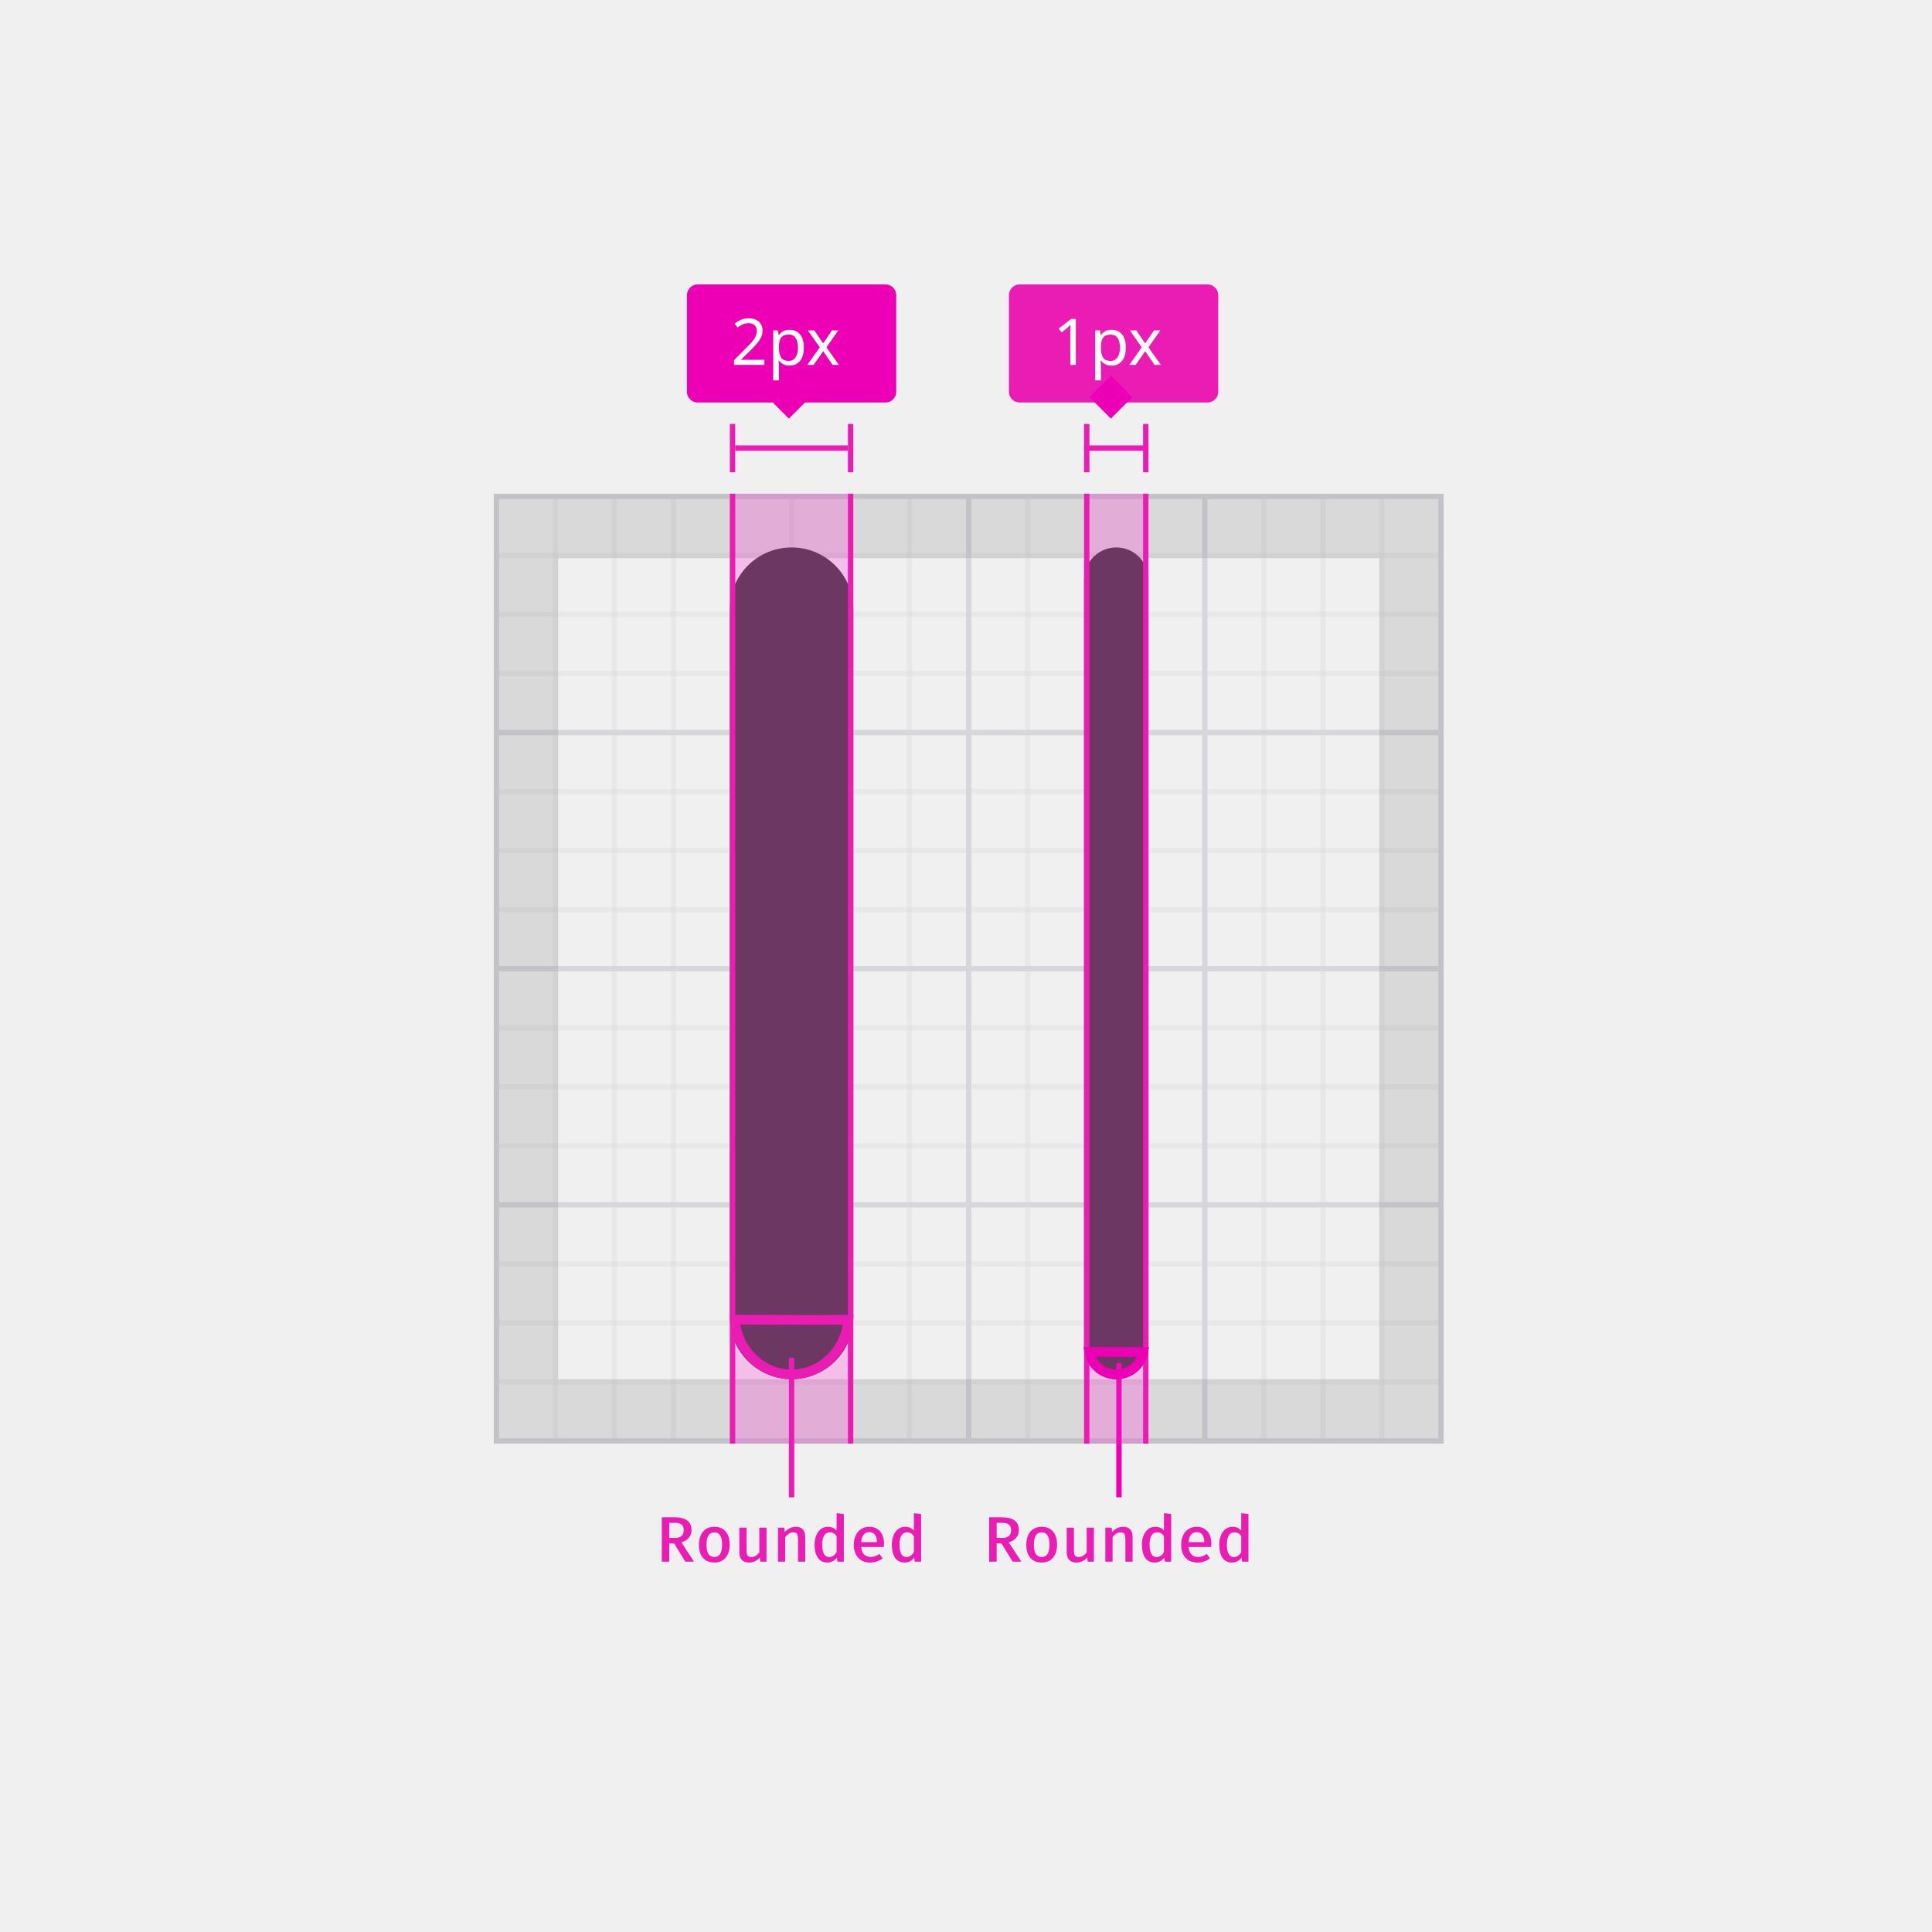
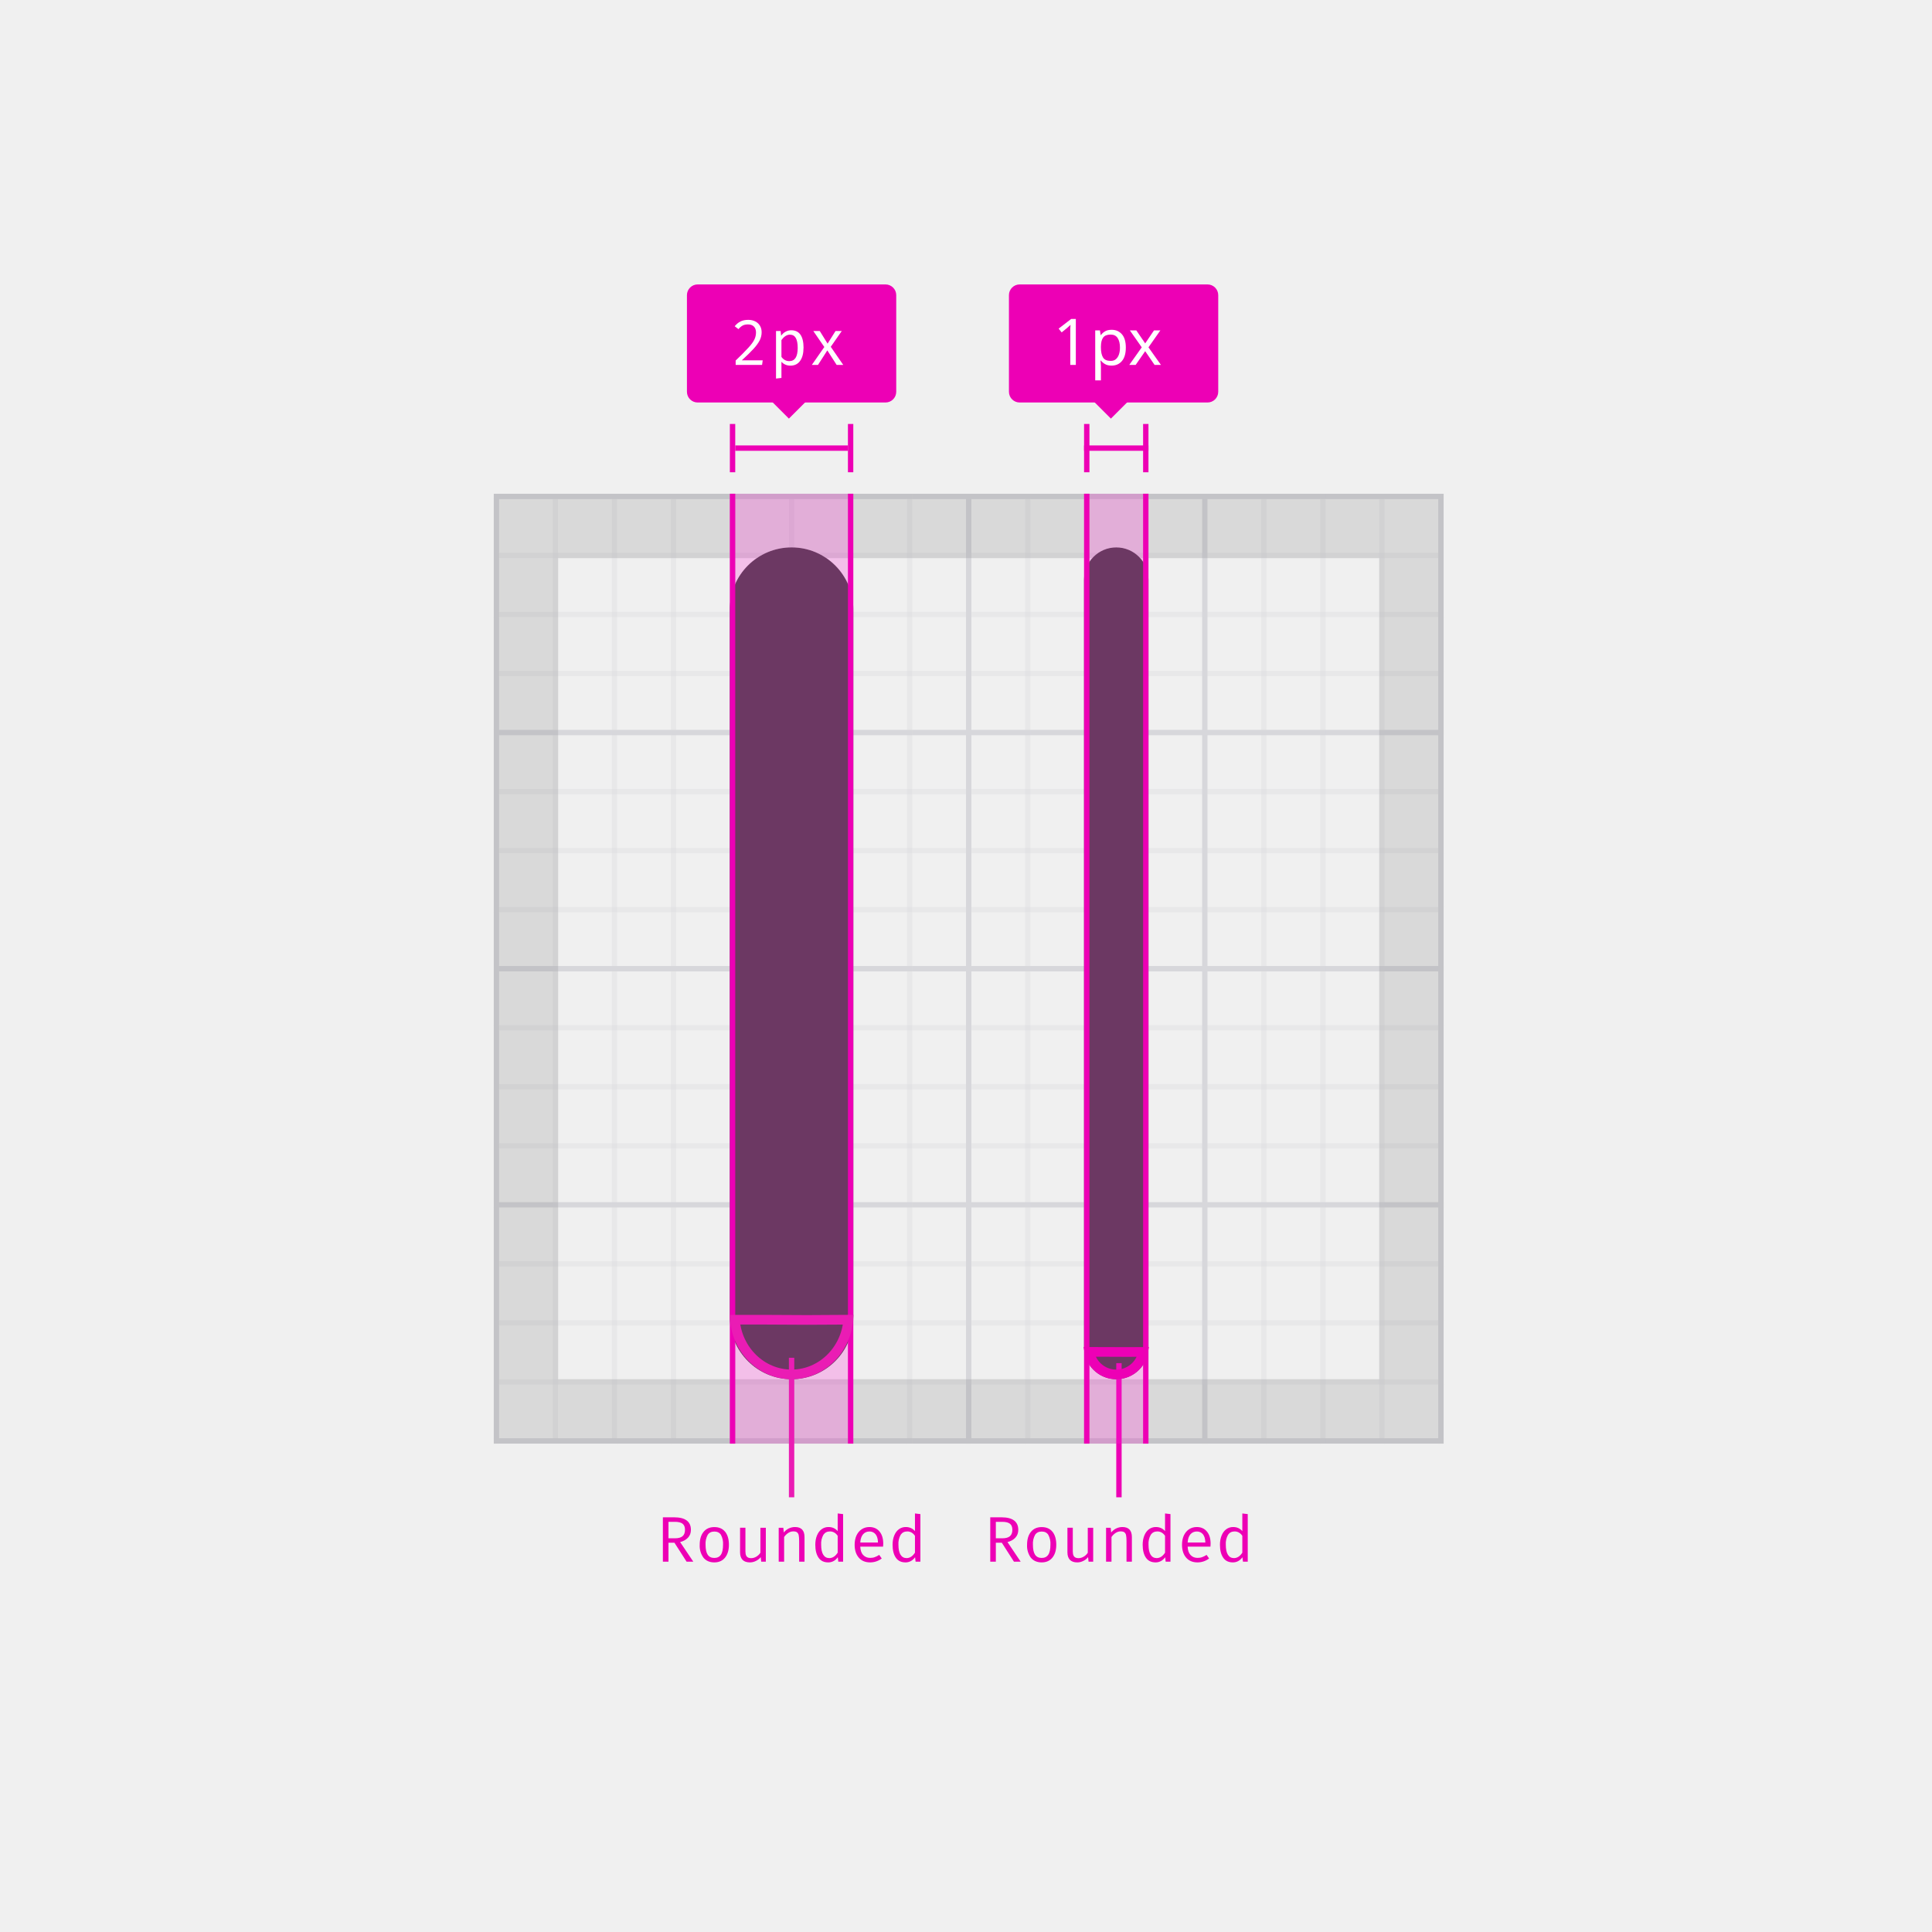
- <svg xmlns="http://www.w3.org/2000/svg" xmlns:xlink="http://www.w3.org/1999/xlink" width="360" height="360" viewBox="0 0 360 360">
+ <svg xmlns="http://www.w3.org/2000/svg" xmlns:xlink="http://www.w3.org/1999/xlink" viewBox="0 0 360 360">
  <defs>
-     <polygon id="icon-shape-stroke-1-a" points="0 0 177 0 177 177 0 177" />
-     <polygon id="icon-shape-stroke-1-c" points="0 0 265 0 265 265.201 0 265.201" />
-     <polygon id="icon-shape-stroke-1-e" points="0 0 265 0 265 265.201 0 265.201" />
-     <rect id="icon-shape-stroke-1-g" width="23" height="155" rx="11.5" />
-     <rect id="icon-shape-stroke-1-h" width="12" height="155" x="66" rx="6" />
-     <rect id="icon-shape-stroke-1-i" width="23" height="177" x="14" y="39" />
-     <filter id="icon-shape-stroke-1-j" width="104.3%" height="100.6%" x="-2.2%" y="-.3%" filterUnits="objectBoundingBox">
+     <polygon id="a" points="0 0 177 0 177 177 0 177" />
+     <polygon id="c" points="0 0 265 0 265 265.201 0 265.201" />
+     <polygon id="e" points="0 0 265 0 265 265.201 0 265.201" />
+     <path id="g" d="M11.5 0A11.5 11.5 0 0 1 23 11.5v132a11.5 11.5 0 1 1-23 0v-132A11.5 11.5 0 0 1 11.5 0zM72 0a6 6 0 0 1 6 6v143a6 6 0 0 1-12 0V6a6 6 0 0 1 6-6z" />
+     <rect id="h" width="23" height="177" x="14" y="39" />
+     <filter id="i" width="104.3%" height="100.6%" x="-2.2%" y="-.3%" filterUnits="objectBoundingBox">
      <feOffset dx="1" in="SourceAlpha" result="shadowOffsetInner1" />
      <feComposite in="shadowOffsetInner1" in2="SourceAlpha" k2="-1" k3="1" operator="arithmetic" result="shadowInnerInner1" />
-       <feColorMatrix in="shadowInnerInner1" result="shadowMatrixInner1" values="0 0 0 0 0.918   0 0 0 0 0.11   0 0 0 0 0.706  0 0 0 1 0" />
+       <feColorMatrix in="shadowInnerInner1" result="shadowMatrixInner1" values="0 0 0 0 0.929 0 0 0 0 0 0 0 0 0 0.71 0 0 0 1 0" />
      <feOffset dx="-1" in="SourceAlpha" result="shadowOffsetInner2" />
      <feComposite in="shadowOffsetInner2" in2="SourceAlpha" k2="-1" k3="1" operator="arithmetic" result="shadowInnerInner2" />
-       <feColorMatrix in="shadowInnerInner2" result="shadowMatrixInner2" values="0 0 0 0 0.918   0 0 0 0 0.11   0 0 0 0 0.706  0 0 0 1 0" />
+       <feColorMatrix in="shadowInnerInner2" result="shadowMatrixInner2" values="0 0 0 0 0.929 0 0 0 0 0 0 0 0 0 0.71 0 0 0 1 0" />
      <feMerge>
        <feMergeNode in="shadowMatrixInner1" />
        <feMergeNode in="shadowMatrixInner2" />
      </feMerge>
    </filter>
-     <rect id="icon-shape-stroke-1-k" width="12" height="177" x="80" y="39" />
-     <filter id="icon-shape-stroke-1-l" width="108.3%" height="100.6%" x="-4.2%" y="-.3%" filterUnits="objectBoundingBox">
+     <rect id="j" width="12" height="177" x="80" y="39" />
+     <filter id="k" width="108.3%" height="100.6%" x="-4.2%" y="-.3%" filterUnits="objectBoundingBox">
      <feOffset dx="1" in="SourceAlpha" result="shadowOffsetInner1" />
      <feComposite in="shadowOffsetInner1" in2="SourceAlpha" k2="-1" k3="1" operator="arithmetic" result="shadowInnerInner1" />
-       <feColorMatrix in="shadowInnerInner1" result="shadowMatrixInner1" values="0 0 0 0 0.918   0 0 0 0 0.11   0 0 0 0 0.706  0 0 0 1 0" />
+       <feColorMatrix in="shadowInnerInner1" result="shadowMatrixInner1" values="0 0 0 0 0.929 0 0 0 0 0 0 0 0 0 0.71 0 0 0 1 0" />
      <feOffset dx="-1" in="SourceAlpha" result="shadowOffsetInner2" />
      <feComposite in="shadowOffsetInner2" in2="SourceAlpha" k2="-1" k3="1" operator="arithmetic" result="shadowInnerInner2" />
-       <feColorMatrix in="shadowInnerInner2" result="shadowMatrixInner2" values="0 0 0 0 0.918   0 0 0 0 0.11   0 0 0 0 0.706  0 0 0 1 0" />
+       <feColorMatrix in="shadowInnerInner2" result="shadowMatrixInner2" values="0 0 0 0 0.929 0 0 0 0 0 0 0 0 0 0.71 0 0 0 1 0" />
      <feMerge>
        <feMergeNode in="shadowMatrixInner1" />
        <feMergeNode in="shadowMatrixInner2" />
      </feMerge>
    </filter>
  </defs>
  <g fill="none" fill-rule="evenodd">
    <g transform="translate(92 92)">
-       <mask id="icon-shape-stroke-1-b" fill="#fff">
-         <use xlink:href="#icon-shape-stroke-1-a" />
+       <mask id="b" fill="white">
+         <use xlink:href="#a" />
      </mask>
-       <g mask="url(#icon-shape-stroke-1-b)">
-         <mask id="icon-shape-stroke-1-d" fill="#fff">
-           <use xlink:href="#icon-shape-stroke-1-c" />
+       <g mask="url(#b)">
+         <mask id="d" fill="white">
+           <use xlink:href="#c" />
        </mask>
-         <rect width="338" height="1" x="-1" fill="#D7D7DB" mask="url(#icon-shape-stroke-1-d)" />
-         <rect width="338" height="1" x="-1" y="11" fill="#D7D7DB" mask="url(#icon-shape-stroke-1-d)" opacity=".3" />
-         <rect width="338" height="1" x="-1" y="22" fill="#D7D7DB" mask="url(#icon-shape-stroke-1-d)" opacity=".3" />
-         <rect width="338" height="1" x="-1" y="33" fill="#D7D7DB" mask="url(#icon-shape-stroke-1-d)" opacity=".3" />
-         <rect width="338" height="1" x="-1" y="44" fill="#D7D7DB" mask="url(#icon-shape-stroke-1-d)" />
-         <rect width="338" height="1" x="-1" y="55" fill="#D7D7DB" mask="url(#icon-shape-stroke-1-d)" opacity=".3" />
-         <rect width="338" height="1" x="-1" y="66" fill="#D7D7DB" mask="url(#icon-shape-stroke-1-d)" opacity=".3" />
-         <rect width="338" height="1" x="-1" y="77" fill="#D7D7DB" mask="url(#icon-shape-stroke-1-d)" opacity=".3" />
-         <rect width="338" height="1" x="-1" y="88" fill="#D7D7DB" mask="url(#icon-shape-stroke-1-d)" />
-         <rect width="338" height="1" x="-1" y="99" fill="#D7D7DB" mask="url(#icon-shape-stroke-1-d)" opacity=".3" />
-         <rect width="338" height="1" x="-1" y="110" fill="#D7D7DB" mask="url(#icon-shape-stroke-1-d)" opacity=".3" />
-         <rect width="338" height="1" x="-1" y="121" fill="#D7D7DB" mask="url(#icon-shape-stroke-1-d)" opacity=".3" />
-         <rect width="338" height="1" x="-1" y="132" fill="#D7D7DB" mask="url(#icon-shape-stroke-1-d)" />
-         <rect width="338" height="1" x="-1" y="143" fill="#D7D7DB" mask="url(#icon-shape-stroke-1-d)" opacity=".3" />
-         <rect width="338" height="1" x="-1" y="154" fill="#D7D7DB" mask="url(#icon-shape-stroke-1-d)" opacity=".3" />
-         <rect width="338" height="1" x="-1" y="165" fill="#D7D7DB" mask="url(#icon-shape-stroke-1-d)" opacity=".3" />
-         <rect width="338" height="1" x="-1" y="176" fill="#D7D7DB" mask="url(#icon-shape-stroke-1-d)" />
+         <rect width="338" height="1" x="-1" fill="#D7D7DB" mask="url(#d)" />
+         <rect width="338" height="1" x="-1" y="11" fill="#D7D7DB" mask="url(#d)" opacity=".3" />
+         <rect width="338" height="1" x="-1" y="22" fill="#D7D7DB" mask="url(#d)" opacity=".3" />
+         <rect width="338" height="1" x="-1" y="33" fill="#D7D7DB" mask="url(#d)" opacity=".3" />
+         <rect width="338" height="1" x="-1" y="44" fill="#D7D7DB" mask="url(#d)" />
+         <rect width="338" height="1" x="-1" y="55" fill="#D7D7DB" mask="url(#d)" opacity=".3" />
+         <rect width="338" height="1" x="-1" y="66" fill="#D7D7DB" mask="url(#d)" opacity=".3" />
+         <rect width="338" height="1" x="-1" y="77" fill="#D7D7DB" mask="url(#d)" opacity=".3" />
+         <rect width="338" height="1" x="-1" y="88" fill="#D7D7DB" mask="url(#d)" />
+         <rect width="338" height="1" x="-1" y="99" fill="#D7D7DB" mask="url(#d)" opacity=".3" />
+         <rect width="338" height="1" x="-1" y="110" fill="#D7D7DB" mask="url(#d)" opacity=".3" />
+         <rect width="338" height="1" x="-1" y="121" fill="#D7D7DB" mask="url(#d)" opacity=".3" />
+         <rect width="338" height="1" x="-1" y="132" fill="#D7D7DB" mask="url(#d)" />
+         <rect width="338" height="1" x="-1" y="143" fill="#D7D7DB" mask="url(#d)" opacity=".3" />
+         <rect width="338" height="1" x="-1" y="154" fill="#D7D7DB" mask="url(#d)" opacity=".3" />
+         <rect width="338" height="1" x="-1" y="165" fill="#D7D7DB" mask="url(#d)" opacity=".3" />
+         <rect width="338" height="1" x="-1" y="176" fill="#D7D7DB" mask="url(#d)" />
      </g>
-       <g mask="url(#icon-shape-stroke-1-b)">
+       <g mask="url(#b)">
        <g transform="matrix(0 -1 1 0 0 265)">
-           <mask id="icon-shape-stroke-1-f" fill="#fff">
-             <use xlink:href="#icon-shape-stroke-1-e" />
+           <mask id="f" fill="white">
+             <use xlink:href="#e" />
          </mask>
-           <rect width="338" height="1" x="-73" fill="#D7D7DB" mask="url(#icon-shape-stroke-1-f)" />
-           <rect width="338" height="1" x="-73" y="11" fill="#D7D7DB" mask="url(#icon-shape-stroke-1-f)" opacity=".3" />
-           <rect width="338" height="1" x="-73" y="22" fill="#D7D7DB" mask="url(#icon-shape-stroke-1-f)" opacity=".3" />
-           <rect width="338" height="1" x="-73" y="33" fill="#D7D7DB" mask="url(#icon-shape-stroke-1-f)" opacity=".3" />
-           <rect width="338" height="1" x="-73" y="44" fill="#D7D7DB" mask="url(#icon-shape-stroke-1-f)" />
-           <rect width="338" height="1" x="-73" y="55" fill="#D7D7DB" mask="url(#icon-shape-stroke-1-f)" opacity=".3" />
-           <rect width="338" height="1" x="-73" y="66" fill="#D7D7DB" mask="url(#icon-shape-stroke-1-f)" opacity=".3" />
-           <rect width="338" height="1" x="-73" y="77" fill="#D7D7DB" mask="url(#icon-shape-stroke-1-f)" opacity=".3" />
-           <rect width="338" height="1" x="-73" y="88" fill="#D7D7DB" mask="url(#icon-shape-stroke-1-f)" />
-           <rect width="338" height="1" x="-73" y="99" fill="#D7D7DB" mask="url(#icon-shape-stroke-1-f)" opacity=".3" />
-           <rect width="338" height="1" x="-73" y="110" fill="#D7D7DB" mask="url(#icon-shape-stroke-1-f)" opacity=".3" />
-           <rect width="338" height="1" x="-73" y="121" fill="#D7D7DB" mask="url(#icon-shape-stroke-1-f)" opacity=".3" />
-           <rect width="338" height="1" x="-73" y="132" fill="#D7D7DB" mask="url(#icon-shape-stroke-1-f)" />
-           <rect width="338" height="1" x="-73" y="143" fill="#D7D7DB" mask="url(#icon-shape-stroke-1-f)" opacity=".3" />
-           <rect width="338" height="1" x="-73" y="154" fill="#D7D7DB" mask="url(#icon-shape-stroke-1-f)" opacity=".3" />
-           <rect width="338" height="1" x="-73" y="165" fill="#D7D7DB" mask="url(#icon-shape-stroke-1-f)" opacity=".3" />
-           <rect width="338" height="1" x="-73" y="176" fill="#D7D7DB" mask="url(#icon-shape-stroke-1-f)" />
+           <rect width="338" height="1" x="-73" fill="#D7D7DB" mask="url(#f)" />
+           <rect width="338" height="1" x="-73" y="11" fill="#D7D7DB" mask="url(#f)" opacity=".3" />
+           <rect width="338" height="1" x="-73" y="22" fill="#D7D7DB" mask="url(#f)" opacity=".3" />
+           <rect width="338" height="1" x="-73" y="33" fill="#D7D7DB" mask="url(#f)" opacity=".3" />
+           <rect width="338" height="1" x="-73" y="44" fill="#D7D7DB" mask="url(#f)" />
+           <rect width="338" height="1" x="-73" y="55" fill="#D7D7DB" mask="url(#f)" opacity=".3" />
+           <rect width="338" height="1" x="-73" y="66" fill="#D7D7DB" mask="url(#f)" opacity=".3" />
+           <rect width="338" height="1" x="-73" y="77" fill="#D7D7DB" mask="url(#f)" opacity=".3" />
+           <rect width="338" height="1" x="-73" y="88" fill="#D7D7DB" mask="url(#f)" />
+           <rect width="338" height="1" x="-73" y="99" fill="#D7D7DB" mask="url(#f)" opacity=".3" />
+           <rect width="338" height="1" x="-73" y="110" fill="#D7D7DB" mask="url(#f)" opacity=".3" />
+           <rect width="338" height="1" x="-73" y="121" fill="#D7D7DB" mask="url(#f)" opacity=".3" />
+           <rect width="338" height="1" x="-73" y="132" fill="#D7D7DB" mask="url(#f)" />
+           <rect width="338" height="1" x="-73" y="143" fill="#D7D7DB" mask="url(#f)" opacity=".3" />
+           <rect width="338" height="1" x="-73" y="154" fill="#D7D7DB" mask="url(#f)" opacity=".3" />
+           <rect width="338" height="1" x="-73" y="165" fill="#D7D7DB" mask="url(#f)" opacity=".3" />
+           <rect width="338" height="1" x="-73" y="176" fill="#D7D7DB" mask="url(#f)" />
        </g>
      </g>
      <rect width="165" height="165" x="6" y="6" stroke="#0C0C0D" stroke-opacity=".1" stroke-width="12" />
    </g>
    <g transform="translate(136 102)">
-       <use fill="#FFF" xlink:href="#icon-shape-stroke-1-g" />
-       <use fill="#0C0C0D" fill-opacity=".8" xlink:href="#icon-shape-stroke-1-g" />
-       <g>
-         <use fill="#FFF" xlink:href="#icon-shape-stroke-1-h" />
-         <use fill="#0C0C0D" fill-opacity=".8" xlink:href="#icon-shape-stroke-1-h" />
-       </g>
+       <use fill="#FFFFFF" xlink:href="#g" />
+       <use fill="#0C0C0D" fill-opacity=".8" xlink:href="#g" />
    </g>
    <g transform="translate(122 53)">
      <g transform="translate(6)">
-         <rect width="1" height="9" x="30" y="26" fill="#EA1CB4" />
-         <rect width="21" height="1" x="9" y="30" fill="#EA1CB4" />
-         <rect width="1" height="9" x="8" y="26" fill="#EA1CB4" />
+         <rect width="1" height="9" x="30" y="26" fill="#ED00B5" />
+         <rect width="21" height="1" x="9" y="30" fill="#ED00B5" />
+         <rect width="1" height="9" x="8" y="26" fill="#ED00B5" />
        <rect width="39" height="22" fill="#ED00B5" fill-rule="nonzero" rx="2" />
-         <text fill="#FFF" font-family="FiraMono-Medium, Fira Mono" font-size="12" font-weight="400">
-           <tspan x="8.2" y="15">2px</tspan>
-         </text>
+         <path fill="#FFFFFF" d="M12.75 6.9c.38.2.67.47.87.82.2.35.3.74.3 1.18 0 .52-.11 1.01-.35 1.5-.24.47-.61 1-1.13 1.57-.52.57-1.26 1.3-2.21 2.17h3.89L14 15H9.08v-.82a48.03 48.03 0 0 0 2.4-2.42c.53-.58.89-1.08 1.09-1.5a3 3 0 0 0 .3-1.32c0-.46-.13-.83-.4-1.1-.26-.26-.63-.39-1.09-.39-.4 0-.72.07-.98.2a2.7 2.7 0 0 0-.8.68l-.7-.54c.34-.41.7-.71 1.1-.9.41-.2.88-.29 1.43-.29.5 0 .94.1 1.32.3zm8.97 4.93c0 1-.2 1.8-.62 2.4-.42.6-1.02.9-1.81.9-.69 0-1.25-.24-1.68-.72v3.01l-1.01.12V8.68h.86l.09.88c.23-.32.5-.58.83-.75.33-.18.68-.27 1.05-.27 1.53 0 2.3 1.1 2.3 3.3zm-3.41-2.18c-.27.19-.5.43-.7.72v3.13c.17.25.38.44.63.58.25.14.52.21.82.21.53 0 .92-.2 1.18-.6.26-.4.4-1.03.4-1.86 0-.83-.12-1.45-.36-1.86-.23-.4-.6-.61-1.09-.61-.32 0-.61.1-.88.29zM23.27 15l2.33-3.34-2.05-2.98h1.2l1.46 2.35 1.48-2.35h1.16l-2.05 2.94L29.13 15H27.9l-1.74-2.71L24.42 15h-1.15z" />
        <polygon fill="#ED00B5" points="15 21 19 17 23 21 19 25" />
      </g>
      <g transform="translate(66)">
-         <rect width="1" height="9" x="25" y="26" fill="#EA1CB4" />
-         <rect width="12" height="1" x="14" y="30" fill="#EA1CB4" />
-         <rect width="1" height="9" x="14" y="26" fill="#EA1CB4" />
-         <rect width="39" height="22" fill="#EA1CB4" fill-rule="nonzero" rx="2" />
-         <text fill="#FFF" font-family="FiraMono-Medium, Fira Mono" font-size="12" font-weight="400">
+         <rect width="1" height="9" x="25" y="26" fill="#ED00B5" />
+         <rect width="12" height="1" x="14" y="30" fill="#ED00B5" />
+         <rect width="1" height="9" x="14" y="26" fill="#ED00B5" />
+         <rect width="39" height="22" fill="#ED00B5" fill-rule="nonzero" rx="2" />
+         <text fill="#FFFFFF" font-family="FiraMono-Regular, Fira Mono" font-size="12">
          <tspan x="8.2" y="15">1px</tspan>
        </text>
        <polygon fill="#ED00B5" points="15 21 19 17 23 21 19 25" />
      </g>
-       <use fill="#FC2DD7" fill-opacity=".25" xlink:href="#icon-shape-stroke-1-i" />
-       <use fill="#000" filter="url(#icon-shape-stroke-1-j)" xlink:href="#icon-shape-stroke-1-i" />
+       <use fill="#FC2DD7" fill-opacity=".25" xlink:href="#h" />
+       <use fill="black" filter="url(#i)" xlink:href="#h" />
      <rect width="1" height="26" x="25" y="200" fill="#EA1CB4" />
      <rect width="1" height="25" x="86" y="201" fill="#ED00B5" />
-       <use fill="#FC2DD7" fill-opacity=".25" xlink:href="#icon-shape-stroke-1-k" />
-       <use fill="#000" filter="url(#icon-shape-stroke-1-l)" xlink:href="#icon-shape-stroke-1-k" />
-       <path stroke="#EA1CB4" stroke-width="1.8" d="M36.065,192.915 C31.672,192.963 28.421,192.96 22.499,192.925 C21.596,192.92 21.186,192.918 20.697,192.915 C18.408,192.902 16.668,192.897 14.934,192.901 C15.371,198.617 19.942,203.1 25.5,203.1 C31.053,203.1 35.622,198.624 36.065,192.915 Z" />
-       <path stroke="#ED00B5" stroke-width="1.8" d="M91.019,198.912 C88.964,198.931 87.296,198.929 84.432,198.913 C83.961,198.91 83.961,198.91 83.492,198.907 C82.514,198.902 81.728,198.9 80.979,198.9 C81.403,201.287 83.49,203.1 86,203.1 C88.506,203.1 90.59,201.293 91.019,198.912 Z" />
-       <g fill="#EA1CB4" transform="translate(0 227)">
-         <path d="M6.336,6.56 C5.992,6.944 5.536,7.224 4.968,7.4 L7.32,11 L5.7,11 L3.612,7.592 L2.712,7.592 L2.712,11 L1.32,11 L1.32,2.72 L3.624,2.72 C5.776,2.72 6.852,3.52 6.852,5.12 C6.852,5.696 6.68,6.176 6.336,6.56 Z M4.986,4.076 C4.71,3.86 4.284,3.752 3.708,3.752 L2.712,3.752 L2.712,6.572 L3.744,6.572 C4.288,6.572 4.7,6.456 4.98,6.224 C5.26,5.992 5.4,5.624 5.4,5.12 C5.4,4.64 5.262,4.292 4.986,4.076 Z M13.224,5.39 C13.72,5.986 13.968,6.796 13.968,7.82 C13.968,8.844 13.716,9.656 13.212,10.256 C12.708,10.856 12.004,11.156 11.1,11.156 C10.188,11.156 9.482,10.862 8.982,10.274 C8.482,9.686 8.232,8.872 8.232,7.832 C8.232,6.824 8.486,6.016 8.994,5.408 C9.502,4.8 10.208,4.496 11.112,4.496 C12.024,4.496 12.728,4.794 13.224,5.39 Z M10.014,6.104 C9.77,6.48 9.648,7.056 9.648,7.832 C9.648,8.616 9.768,9.194 10.008,9.566 C10.248,9.938 10.612,10.124 11.1,10.124 C11.588,10.124 11.952,9.936 12.192,9.56 C12.432,9.184 12.552,8.604 12.552,7.82 C12.552,7.044 12.432,6.47 12.192,6.098 C11.952,5.726 11.592,5.54 11.112,5.54 C10.624,5.54 10.258,5.728 10.014,6.104 Z M17.112,9.092 C17.112,9.46 17.186,9.726 17.334,9.89 C17.482,10.054 17.708,10.136 18.012,10.136 C18.3,10.136 18.578,10.052 18.846,9.884 C19.114,9.716 19.328,9.504 19.488,9.248 L19.488,4.664 L20.832,4.664 L20.832,11 L19.668,11 L19.584,10.184 C19.36,10.496 19.068,10.736 18.708,10.904 C18.348,11.072 17.976,11.156 17.592,11.156 C16.984,11.156 16.528,10.992 16.224,10.664 C15.92,10.336 15.768,9.868 15.768,9.26 L15.768,4.664 L17.112,4.664 L17.112,9.092 Z M22.968,4.664 L24.132,4.664 L24.228,5.492 C24.492,5.172 24.802,4.926 25.158,4.754 C25.514,4.582 25.888,4.496 26.28,4.496 C26.864,4.496 27.304,4.66 27.6,4.988 C27.896,5.316 28.044,5.78 28.044,6.38 L28.044,11 L26.7,11 L26.7,7.052 C26.7,6.66 26.678,6.358 26.634,6.146 C26.59,5.934 26.504,5.778 26.376,5.678 C26.248,5.578 26.056,5.528 25.8,5.528 C25.512,5.528 25.238,5.616 24.978,5.792 C24.718,5.968 24.496,6.188 24.312,6.452 L24.312,11 L22.968,11 L22.968,4.664 Z M35.232,2.12 L35.232,11 L34.044,11 L33.948,10.22 C33.74,10.524 33.484,10.756 33.18,10.916 C32.876,11.076 32.54,11.156 32.172,11.156 C31.38,11.156 30.784,10.86 30.384,10.268 C29.984,9.676 29.784,8.864 29.784,7.832 C29.784,7.184 29.886,6.608 30.09,6.104 C30.294,5.6 30.584,5.206 30.96,4.922 C31.336,4.638 31.78,4.496 32.292,4.496 C32.94,4.496 33.472,4.728 33.888,5.192 L33.888,1.964 L35.232,2.12 Z M31.578,6.098 C31.334,6.478 31.212,7.056 31.212,7.832 C31.212,9.368 31.652,10.136 32.532,10.136 C33.06,10.136 33.512,9.832 33.888,9.224 L33.888,6.236 C33.56,5.764 33.144,5.528 32.64,5.528 C32.176,5.528 31.822,5.718 31.578,6.098 Z M39.018,9.65 C39.334,9.958 39.732,10.112 40.212,10.112 C40.508,10.112 40.79,10.066 41.058,9.974 C41.326,9.882 41.6,9.744 41.88,9.56 L42.456,10.376 C42.16,10.624 41.812,10.816 41.412,10.952 C41.012,11.088 40.592,11.156 40.152,11.156 C39.184,11.156 38.432,10.854 37.896,10.25 C37.36,9.646 37.092,8.84 37.092,7.832 C37.092,7.2 37.208,6.63 37.44,6.122 C37.672,5.614 38.008,5.216 38.448,4.928 C38.888,4.64 39.4,4.496 39.984,4.496 C40.824,4.496 41.49,4.778 41.982,5.342 C42.474,5.906 42.72,6.68 42.72,7.664 C42.72,7.904 42.708,8.104 42.684,8.264 L38.484,8.264 C38.524,8.88 38.702,9.342 39.018,9.65 Z M38.94,5.96 C38.668,6.272 38.512,6.736 38.472,7.352 L41.412,7.352 C41.396,6.752 41.268,6.292 41.028,5.972 C40.788,5.652 40.444,5.492 39.996,5.492 C39.564,5.492 39.212,5.648 38.94,5.96 Z M49.632,2.12 L49.632,11 L48.444,11 L48.348,10.22 C48.14,10.524 47.884,10.756 47.58,10.916 C47.276,11.076 46.94,11.156 46.572,11.156 C45.78,11.156 45.184,10.86 44.784,10.268 C44.384,9.676 44.184,8.864 44.184,7.832 C44.184,7.184 44.286,6.608 44.49,6.104 C44.694,5.6 44.984,5.206 45.36,4.922 C45.736,4.638 46.18,4.496 46.692,4.496 C47.34,4.496 47.872,4.728 48.288,5.192 L48.288,1.964 L49.632,2.12 Z M45.978,6.098 C45.734,6.478 45.612,7.056 45.612,7.832 C45.612,9.368 46.052,10.136 46.932,10.136 C47.46,10.136 47.912,9.832 48.288,9.224 L48.288,6.236 C47.96,5.764 47.544,5.528 47.04,5.528 C46.576,5.528 46.222,5.718 45.978,6.098 Z" />
-       </g>
-       <g fill="#EA1CB4" transform="translate(61 227)">
-         <path d="M6.336,6.56 C5.992,6.944 5.536,7.224 4.968,7.4 L7.32,11 L5.7,11 L3.612,7.592 L2.712,7.592 L2.712,11 L1.32,11 L1.32,2.72 L3.624,2.72 C5.776,2.72 6.852,3.52 6.852,5.12 C6.852,5.696 6.68,6.176 6.336,6.56 Z M4.986,4.076 C4.71,3.86 4.284,3.752 3.708,3.752 L2.712,3.752 L2.712,6.572 L3.744,6.572 C4.288,6.572 4.7,6.456 4.98,6.224 C5.26,5.992 5.4,5.624 5.4,5.12 C5.4,4.64 5.262,4.292 4.986,4.076 Z M13.224,5.39 C13.72,5.986 13.968,6.796 13.968,7.82 C13.968,8.844 13.716,9.656 13.212,10.256 C12.708,10.856 12.004,11.156 11.1,11.156 C10.188,11.156 9.482,10.862 8.982,10.274 C8.482,9.686 8.232,8.872 8.232,7.832 C8.232,6.824 8.486,6.016 8.994,5.408 C9.502,4.8 10.208,4.496 11.112,4.496 C12.024,4.496 12.728,4.794 13.224,5.39 Z M10.014,6.104 C9.77,6.48 9.648,7.056 9.648,7.832 C9.648,8.616 9.768,9.194 10.008,9.566 C10.248,9.938 10.612,10.124 11.1,10.124 C11.588,10.124 11.952,9.936 12.192,9.56 C12.432,9.184 12.552,8.604 12.552,7.82 C12.552,7.044 12.432,6.47 12.192,6.098 C11.952,5.726 11.592,5.54 11.112,5.54 C10.624,5.54 10.258,5.728 10.014,6.104 Z M17.112,9.092 C17.112,9.46 17.186,9.726 17.334,9.89 C17.482,10.054 17.708,10.136 18.012,10.136 C18.3,10.136 18.578,10.052 18.846,9.884 C19.114,9.716 19.328,9.504 19.488,9.248 L19.488,4.664 L20.832,4.664 L20.832,11 L19.668,11 L19.584,10.184 C19.36,10.496 19.068,10.736 18.708,10.904 C18.348,11.072 17.976,11.156 17.592,11.156 C16.984,11.156 16.528,10.992 16.224,10.664 C15.92,10.336 15.768,9.868 15.768,9.26 L15.768,4.664 L17.112,4.664 L17.112,9.092 Z M22.968,4.664 L24.132,4.664 L24.228,5.492 C24.492,5.172 24.802,4.926 25.158,4.754 C25.514,4.582 25.888,4.496 26.28,4.496 C26.864,4.496 27.304,4.66 27.6,4.988 C27.896,5.316 28.044,5.78 28.044,6.38 L28.044,11 L26.7,11 L26.7,7.052 C26.7,6.66 26.678,6.358 26.634,6.146 C26.59,5.934 26.504,5.778 26.376,5.678 C26.248,5.578 26.056,5.528 25.8,5.528 C25.512,5.528 25.238,5.616 24.978,5.792 C24.718,5.968 24.496,6.188 24.312,6.452 L24.312,11 L22.968,11 L22.968,4.664 Z M35.232,2.12 L35.232,11 L34.044,11 L33.948,10.22 C33.74,10.524 33.484,10.756 33.18,10.916 C32.876,11.076 32.54,11.156 32.172,11.156 C31.38,11.156 30.784,10.86 30.384,10.268 C29.984,9.676 29.784,8.864 29.784,7.832 C29.784,7.184 29.886,6.608 30.09,6.104 C30.294,5.6 30.584,5.206 30.96,4.922 C31.336,4.638 31.78,4.496 32.292,4.496 C32.94,4.496 33.472,4.728 33.888,5.192 L33.888,1.964 L35.232,2.12 Z M31.578,6.098 C31.334,6.478 31.212,7.056 31.212,7.832 C31.212,9.368 31.652,10.136 32.532,10.136 C33.06,10.136 33.512,9.832 33.888,9.224 L33.888,6.236 C33.56,5.764 33.144,5.528 32.64,5.528 C32.176,5.528 31.822,5.718 31.578,6.098 Z M39.018,9.65 C39.334,9.958 39.732,10.112 40.212,10.112 C40.508,10.112 40.79,10.066 41.058,9.974 C41.326,9.882 41.6,9.744 41.88,9.56 L42.456,10.376 C42.16,10.624 41.812,10.816 41.412,10.952 C41.012,11.088 40.592,11.156 40.152,11.156 C39.184,11.156 38.432,10.854 37.896,10.25 C37.36,9.646 37.092,8.84 37.092,7.832 C37.092,7.2 37.208,6.63 37.44,6.122 C37.672,5.614 38.008,5.216 38.448,4.928 C38.888,4.64 39.4,4.496 39.984,4.496 C40.824,4.496 41.49,4.778 41.982,5.342 C42.474,5.906 42.72,6.68 42.72,7.664 C42.72,7.904 42.708,8.104 42.684,8.264 L38.484,8.264 C38.524,8.88 38.702,9.342 39.018,9.65 Z M38.94,5.96 C38.668,6.272 38.512,6.736 38.472,7.352 L41.412,7.352 C41.396,6.752 41.268,6.292 41.028,5.972 C40.788,5.652 40.444,5.492 39.996,5.492 C39.564,5.492 39.212,5.648 38.94,5.96 Z M49.632,2.12 L49.632,11 L48.444,11 L48.348,10.22 C48.14,10.524 47.884,10.756 47.58,10.916 C47.276,11.076 46.94,11.156 46.572,11.156 C45.78,11.156 45.184,10.86 44.784,10.268 C44.384,9.676 44.184,8.864 44.184,7.832 C44.184,7.184 44.286,6.608 44.49,6.104 C44.694,5.6 44.984,5.206 45.36,4.922 C45.736,4.638 46.18,4.496 46.692,4.496 C47.34,4.496 47.872,4.728 48.288,5.192 L48.288,1.964 L49.632,2.12 Z M45.978,6.098 C45.734,6.478 45.612,7.056 45.612,7.832 C45.612,9.368 46.052,10.136 46.932,10.136 C47.46,10.136 47.912,9.832 48.288,9.224 L48.288,6.236 C47.96,5.764 47.544,5.528 47.04,5.528 C46.576,5.528 46.222,5.718 45.978,6.098 Z" />
-       </g>
+       <use fill="#FC2DD7" fill-opacity=".25" xlink:href="#j" />
+       <use fill="black" filter="url(#k)" xlink:href="#j" />
+       <path stroke="#EA1CB4" stroke-width="1.8" d="M36.06 192.91a723.8 723.8 0 0 1-15.36 0h-5.77c.44 5.7 5.01 10.19 10.57 10.19 5.55 0 10.12-4.48 10.56-10.19z" />
+       <path stroke="#ED00B5" stroke-width="1.8" d="M91.02 198.91c-2.06.02-3.72.02-6.59 0h-.94l-2.51-.01a5.1 5.1 0 0 0 10.04.01z" />
+       <path fill="#ED00B5" d="M67.2 233.53c-.38.39-.86.66-1.47.81l2.46 3.66h-1.25l-2.27-3.54h-1.11V238h-1.04v-8.27h2.12c1.02 0 1.8.2 2.32.59.52.4.78.97.78 1.74 0 .6-.18 1.08-.55 1.47zm-1.02-2.61c-.3-.23-.78-.35-1.42-.35h-1.2v3.07h1.2c.62 0 1.09-.12 1.4-.37.32-.26.48-.66.48-1.21 0-.53-.15-.9-.46-1.14zm7.94 1.5c.47.6.7 1.4.7 2.41 0 1-.23 1.8-.71 2.4-.48.6-1.15.9-2.01.9-.87 0-1.54-.3-2.02-.88a3.74 3.74 0 0 1-.7-2.4c0-1 .23-1.8.71-2.4.48-.6 1.15-.9 2.02-.9.87 0 1.54.29 2.01.88zm-3.24.56a3.4 3.4 0 0 0-.41 1.86c0 .84.13 1.45.4 1.86.27.4.68.6 1.23.6.55 0 .96-.2 1.23-.6.27-.4.4-1.03.4-1.87a3.4 3.4 0 0 0-.4-1.85c-.27-.4-.67-.6-1.22-.6-.55 0-.96.2-1.23.6zm7.03 3.18c0 .41.08.71.26.9.17.19.44.28.8.28.34 0 .67-.1.98-.29.31-.19.56-.43.74-.72v-4.65h1.01V238h-.86l-.09-.85c-.25.31-.55.55-.92.72-.36.18-.73.26-1.1.26-.6 0-1.06-.16-1.37-.48-.3-.32-.46-.78-.46-1.38v-4.6h1v4.5zm6.19-4.48h.86l.09.88a2.66 2.66 0 0 1 2.09-1.02c1.18 0 1.77.63 1.77 1.88V238h-1v-3.84c0-.47-.03-.83-.08-1.08a.91.91 0 0 0-.31-.55c-.15-.12-.38-.18-.7-.18-.34 0-.66.1-.97.31-.3.2-.55.46-.74.74v4.6H84.1v-6.32zm12-2.55V238h-.89l-.1-.83c-.23.32-.5.56-.8.72-.3.16-.63.24-.98.24-.8 0-1.4-.29-1.8-.87-.41-.59-.61-1.4-.61-2.42 0-.63.1-1.2.3-1.7.2-.5.48-.89.85-1.17a2.1 2.1 0 0 1 1.32-.43c.7 0 1.26.26 1.7.76v-3.29l1.01.12zm-3.67 3.85a3.31 3.31 0 0 0-.42 1.86c0 .82.13 1.44.39 1.86.26.42.64.63 1.13.63.6 0 1.12-.34 1.56-1.01v-3.14a1.87 1.87 0 0 0-.63-.61 1.6 1.6 0 0 0-.8-.21c-.54 0-.94.2-1.23.62zm7.42 3.78c.34.36.77.53 1.29.53.31 0 .6-.04.86-.14.26-.09.54-.23.83-.42l.47.67a3.57 3.57 0 0 1-2.16.73c-.91 0-1.62-.3-2.13-.9-.5-.59-.76-1.39-.76-2.39 0-.63.11-1.2.33-1.7.23-.5.55-.89.96-1.17.42-.28.9-.43 1.46-.43.8 0 1.43.28 1.89.84.46.55.69 1.31.69 2.27 0 .19-.01.37-.03.54H99.3c.03.7.21 1.22.55 1.57zm-.03-3.87c-.3.35-.48.86-.52 1.53h3.3c-.02-.66-.16-1.17-.44-1.52a1.4 1.4 0 0 0-1.15-.53c-.49 0-.89.18-1.19.52zm10.68-3.76V238h-.89l-.1-.83c-.23.32-.5.56-.8.72-.3.16-.63.24-.98.24-.8 0-1.4-.29-1.8-.87-.41-.59-.61-1.4-.61-2.42 0-.63.1-1.2.3-1.7.2-.5.48-.89.85-1.17a2.1 2.1 0 0 1 1.32-.43c.7 0 1.26.26 1.7.76v-3.29l1.01.12zm-3.67 3.85a3.31 3.31 0 0 0-.42 1.86c0 .82.13 1.44.39 1.86.26.42.64.63 1.13.63.6 0 1.12-.34 1.56-1.01v-3.14a1.87 1.87 0 0 0-.63-.61 1.6 1.6 0 0 0-.8-.21c-.54 0-.94.2-1.23.62zm-100.64.55c-.37.39-.85.66-1.46.81L7.19 238H5.94l-2.27-3.54H2.56V238H1.52v-8.27h2.12c1.02 0 1.8.2 2.32.59.52.4.78.97.78 1.74 0 .6-.18 1.08-.55 1.47zm-1-2.61c-.31-.23-.79-.35-1.43-.35h-1.2v3.07h1.2c.62 0 1.09-.12 1.4-.37.32-.26.48-.66.48-1.21 0-.53-.15-.9-.46-1.14zm7.93 1.5c.47.6.7 1.4.7 2.41 0 1-.23 1.8-.71 2.4-.48.6-1.15.9-2.01.9-.87 0-1.54-.3-2.02-.88a3.74 3.74 0 0 1-.7-2.4c0-1 .23-1.8.71-2.4.48-.6 1.15-.9 2.02-.9.87 0 1.54.29 2.01.88zm-3.24.56a3.4 3.4 0 0 0-.41 1.86c0 .84.13 1.45.4 1.86.27.4.68.6 1.23.6.55 0 .96-.2 1.23-.6.27-.4.4-1.03.4-1.87a3.4 3.4 0 0 0-.4-1.85c-.27-.4-.67-.6-1.22-.6-.55 0-.96.2-1.23.6zm7.03 3.18c0 .41.08.71.26.9.17.19.44.28.8.28.34 0 .67-.1.98-.29.31-.19.56-.43.74-.72v-4.65h1.01V238h-.86l-.09-.85c-.25.31-.55.55-.92.72-.36.18-.73.26-1.1.26-.6 0-1.06-.16-1.37-.48-.3-.32-.46-.78-.46-1.38v-4.6h1v4.5zm6.19-4.48h.86l.09.88a2.66 2.66 0 0 1 2.09-1.02c1.18 0 1.77.63 1.77 1.88V238h-1v-3.84c0-.47-.03-.83-.08-1.08a.91.91 0 0 0-.31-.55c-.15-.12-.38-.18-.7-.18-.34 0-.66.1-.97.31-.3.2-.55.46-.74.74v4.6H23.1v-6.32zm12-2.55V238h-.89l-.1-.83c-.23.32-.5.56-.8.72-.3.16-.63.24-.98.24-.8 0-1.4-.29-1.8-.87-.41-.59-.61-1.4-.61-2.42 0-.63.1-1.2.3-1.7.2-.5.48-.89.85-1.17a2.1 2.1 0 0 1 1.32-.43c.7 0 1.26.26 1.7.76v-3.29l1.01.12zm-3.67 3.85a3.31 3.31 0 0 0-.42 1.86c0 .82.13 1.44.39 1.86.26.42.64.63 1.13.63.6 0 1.12-.34 1.56-1.01v-3.14a1.87 1.87 0 0 0-.63-.61 1.6 1.6 0 0 0-.8-.21c-.54 0-.94.2-1.23.62zm7.42 3.78c.34.36.77.53 1.29.53.31 0 .6-.04.86-.14.26-.09.54-.23.83-.42l.47.67a3.57 3.57 0 0 1-2.16.73c-.91 0-1.62-.3-2.13-.9-.5-.59-.76-1.39-.76-2.39 0-.63.11-1.2.33-1.7.23-.5.55-.89.96-1.17.42-.28.9-.43 1.46-.43.8 0 1.43.28 1.89.84.46.55.69 1.31.69 2.27 0 .19-.01.37-.03.54H38.3c.03.7.21 1.22.55 1.57zm-.03-3.87c-.3.35-.48.86-.52 1.53h3.3c-.02-.66-.16-1.17-.44-1.52a1.4 1.4 0 0 0-1.15-.53c-.49 0-.89.18-1.19.52zm10.68-3.76V238h-.89l-.1-.83c-.23.32-.5.56-.8.72-.3.16-.63.24-.98.24-.8 0-1.4-.29-1.8-.87-.41-.59-.61-1.4-.61-2.42 0-.63.1-1.2.3-1.7.2-.5.48-.89.85-1.17a2.1 2.1 0 0 1 1.32-.43c.7 0 1.26.26 1.7.76v-3.29l1.01.12zm-3.67 3.85a3.31 3.31 0 0 0-.42 1.86c0 .82.13 1.44.39 1.86.26.42.64.63 1.13.63.6 0 1.12-.34 1.56-1.01v-3.14a1.87 1.87 0 0 0-.63-.61 1.6 1.6 0 0 0-.8-.21c-.54 0-.94.2-1.23.62z" />
    </g>
  </g>
</svg>
